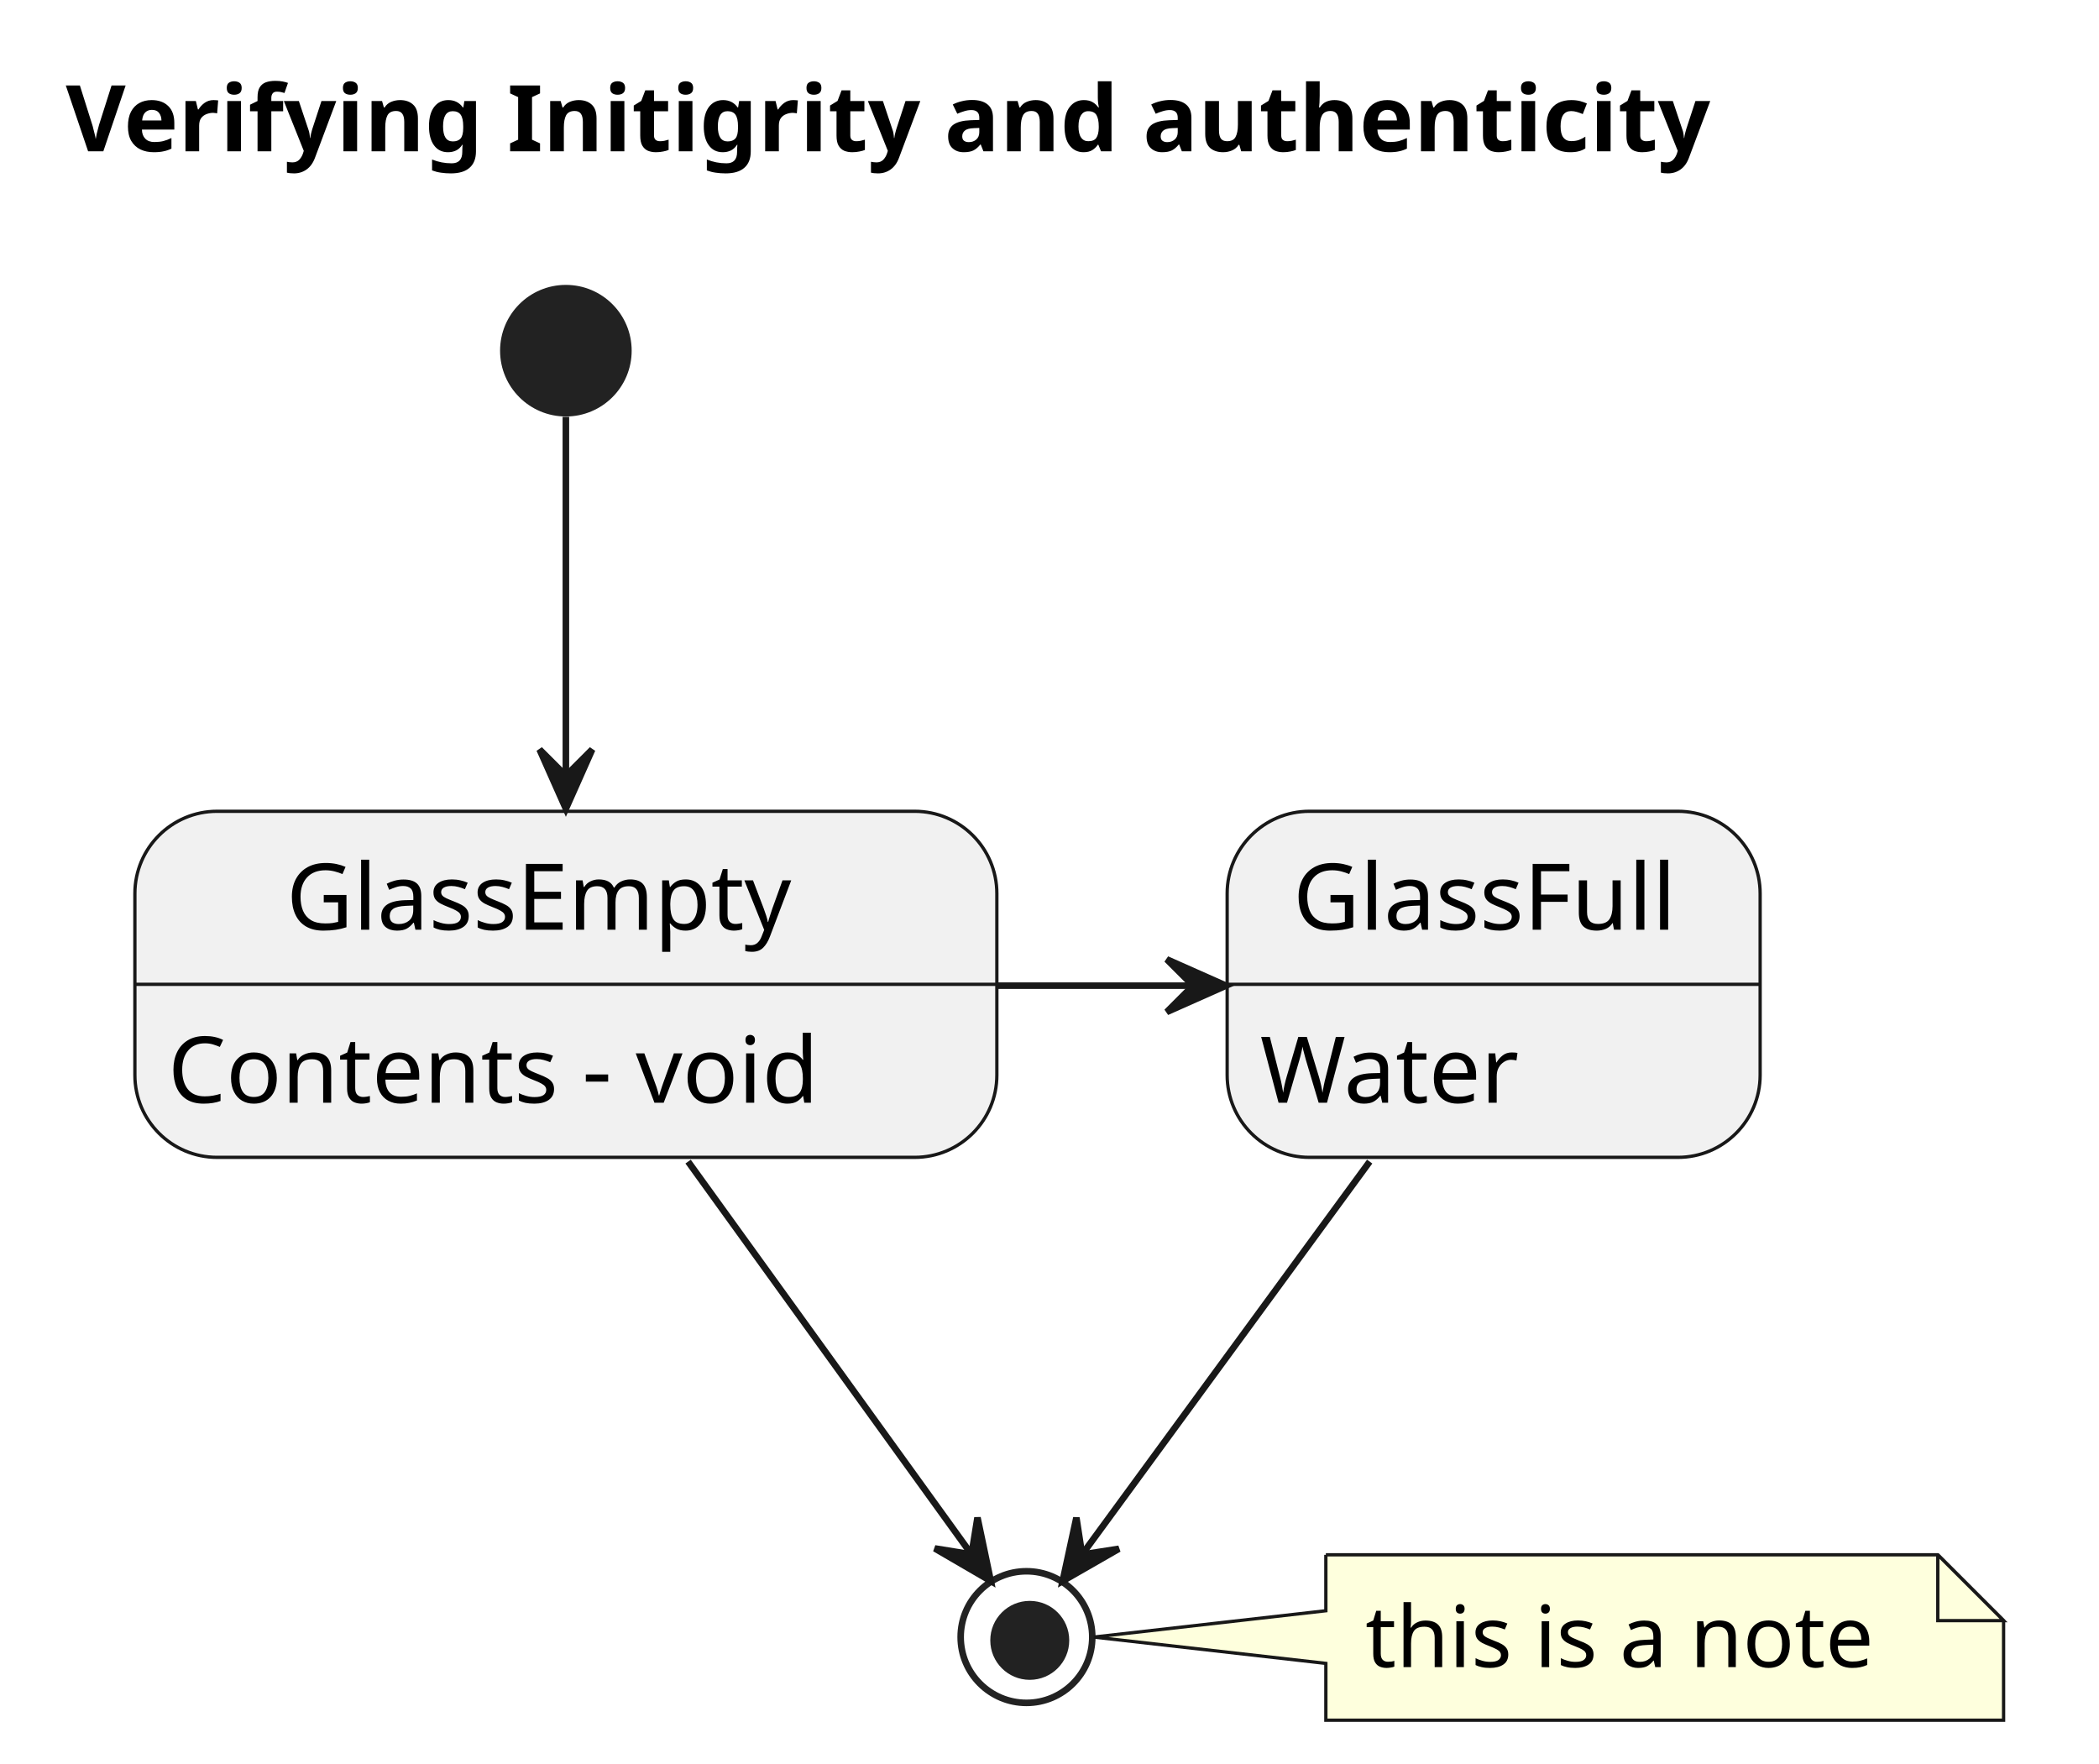
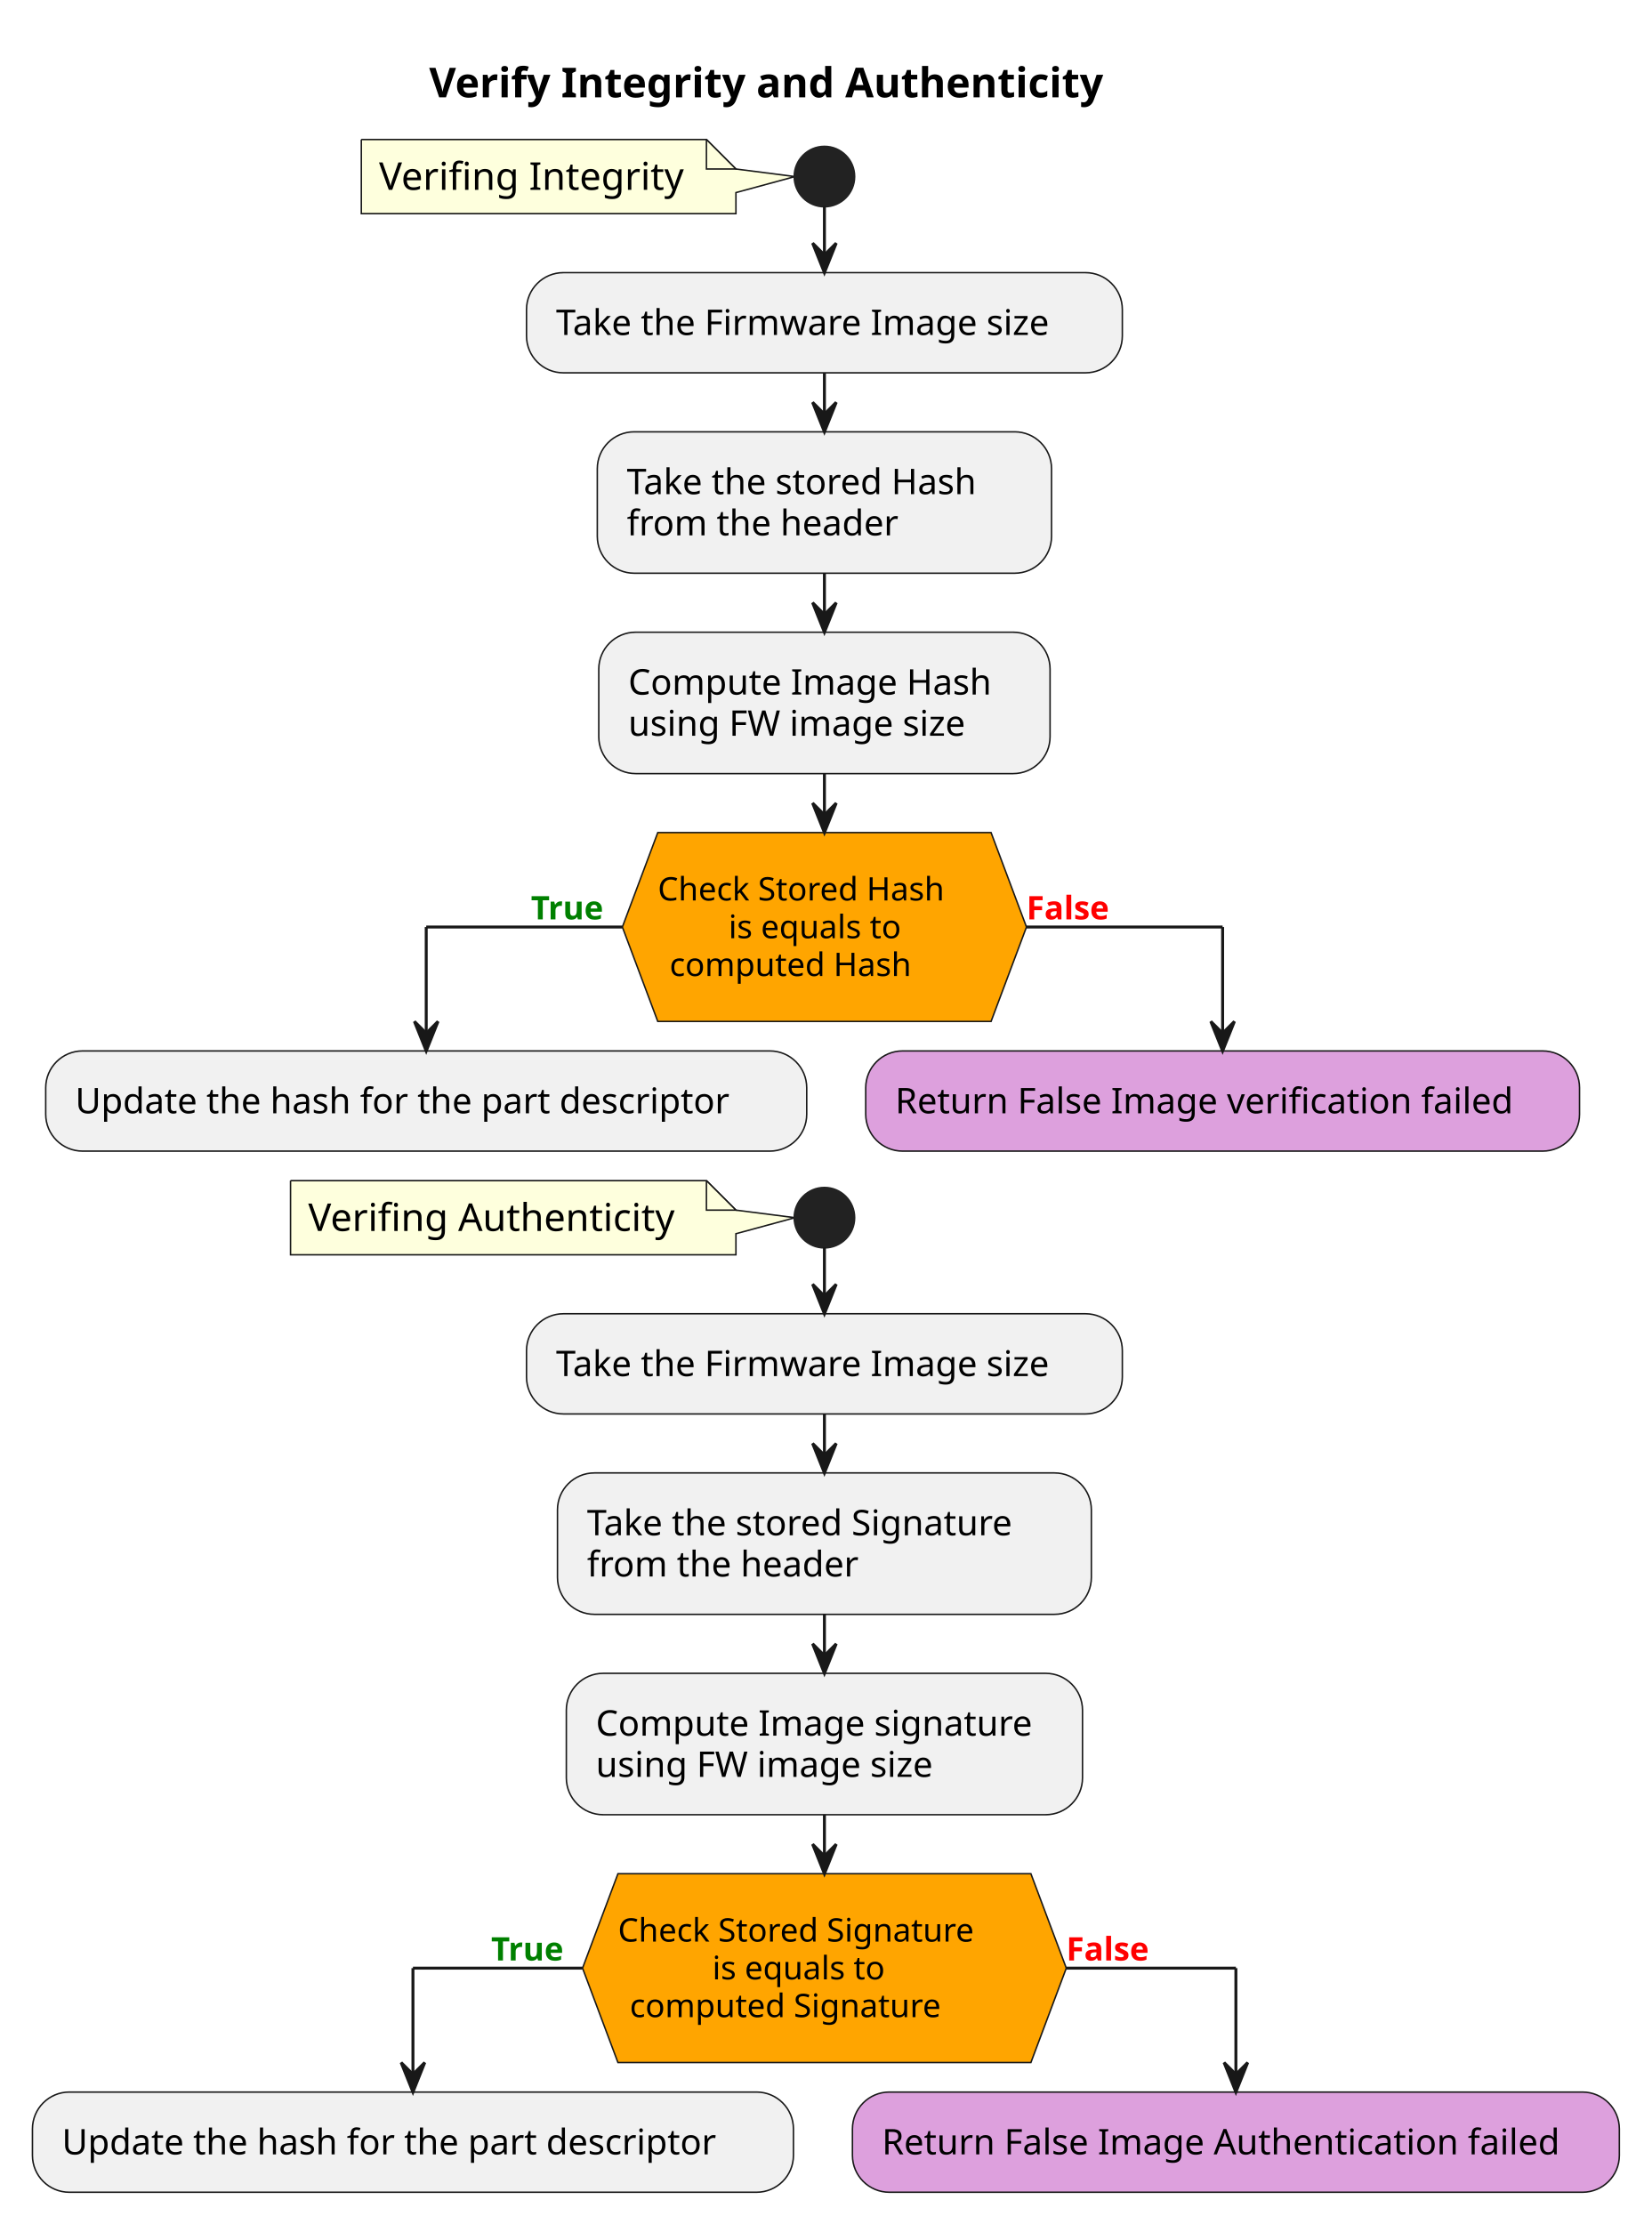
- <svg xmlns="http://www.w3.org/2000/svg" contentStyleType="text/css" height="268px" preserveAspectRatio="none" style="width:319px;height:268px;background:#FFFFFF;" version="1.1" viewBox="0 0 319 268" width="319px" zoomAndPan="magnify">
+ <svg xmlns="http://www.w3.org/2000/svg" contentStyleType="text/css" height="754px" preserveAspectRatio="none" style="width:560px;height:754px;background:#FFFFFF;" version="1.1" viewBox="0 0 560 754" width="560px" zoomAndPan="magnify">
  <defs />
  <g>
-     <rect height="26.297" id="_title" style="stroke:#00000000;stroke-width:1.0;fill:none;" width="301" x="5" y="5" />
-     <text fill="#000000" font-family="sans-serif" font-size="14" font-weight="bold" lengthAdjust="spacing" textLength="291" x="10" y="22.995">Verifying Initigrity and authenticity</text>
-     <ellipse cx="86" cy="53.297" fill="#222222" rx="10" ry="10" style="stroke:none;stroke-width:1.0;" />
-     <g id="GlassEmpty">
-       <rect fill="#F1F1F1" height="52.594" rx="12.5" ry="12.5" style="stroke:#181818;stroke-width:0.5;" width="131" x="20.5" y="123.297" />
-       <line style="stroke:#181818;stroke-width:0.5;" x1="20.5" x2="151.5" y1="149.594" y2="149.594" />
-       <text fill="#000000" font-family="sans-serif" font-size="14" lengthAdjust="spacing" textLength="85" x="43.5" y="141.292">GlassEmpty</text>
-       <text fill="#000000" font-family="sans-serif" font-size="14" lengthAdjust="spacing" textLength="111" x="25.5" y="167.589">Contents - void</text>
-     </g>
-     <ellipse cx="156" cy="248.797" fill="none" rx="10" ry="10" style="stroke:#222222;stroke-width:1.0;" />
-     <ellipse cx="156.5" cy="249.297" fill="#222222" rx="6" ry="6" style="stroke:none;stroke-width:1.0;" />
-     <g id="GlassFull">
-       <rect fill="#F1F1F1" height="52.594" rx="12.5" ry="12.5" style="stroke:#181818;stroke-width:0.5;" width="81" x="186.5" y="123.297" />
-       <line style="stroke:#181818;stroke-width:0.5;" x1="186.5" x2="267.5" y1="149.594" y2="149.594" />
-       <text fill="#000000" font-family="sans-serif" font-size="14" lengthAdjust="spacing" textLength="61" x="196.5" y="141.292">GlassFull</text>
-       <text fill="#000000" font-family="sans-serif" font-size="14" lengthAdjust="spacing" textLength="44" x="191.5" y="167.589">Water</text>
-     </g>
-     <g id="elem_GMN2428948">
-       <path d="M201.5,236.297 L201.5,244.797 L166.23,248.797 L201.5,252.797 L201.5,261.43 A0,0 0 0 0 201.5,261.43 L304.5,261.43 A0,0 0 0 0 304.5,261.43 L304.5,246.297 L294.5,236.297 L201.5,236.297 A0,0 0 0 0 201.5,236.297 " fill="#FEFFDD" style="stroke:#181818;stroke-width:0.5;" />
-       <path d="M294.5,236.297 L294.5,246.297 L304.5,246.297 L294.5,236.297 " fill="#FEFFDD" style="stroke:#181818;stroke-width:0.5;" />
-       <text fill="#000000" font-family="sans-serif" font-size="13" lengthAdjust="spacing" textLength="82" x="207.5" y="253.364">this is a note</text>
-     </g>
-     <g id="link_*start_GlassEmpty">
-       <path d="M86,63.358 C86,75.773 86,98.693 86,117.67 " fill="none" id="*start-to-GlassEmpty" style="stroke:#181818;stroke-width:1.0;" />
-       <polygon fill="#181818" points="86,122.906,90,113.906,86,117.906,82,113.906,86,122.906" style="stroke:#181818;stroke-width:1.0;" />
-     </g>
-     <g id="link_GlassEmpty_*end">
-       <path d="M104.575,176.536 C118.523,195.865 136.973,221.431 147.558,236.099 " fill="none" id="GlassEmpty-to-*end" style="stroke:#181818;stroke-width:1.0;" />
-       <polygon fill="#181818" points="150.577,240.282,148.554,230.644,147.651,236.228,142.067,235.325,150.577,240.282" style="stroke:#181818;stroke-width:1.0;" />
-     </g>
-     <g id="link_GlassEmpty_GlassFull">
-       <path d="M151.543,149.797 C161.416,149.797 171.288,149.797 181.161,149.797 " fill="none" id="GlassEmpty-to-GlassFull" style="stroke:#181818;stroke-width:1.0;" />
-       <polygon fill="#181818" points="186.324,149.797,177.324,145.797,181.324,149.797,177.324,153.797,186.324,149.797" style="stroke:#181818;stroke-width:1.0;" />
-     </g>
-     <g id="link_GlassFull_*end">
-       <path d="M208.16,176.536 C194.012,195.865 175.299,221.431 164.562,236.099 " fill="none" id="GlassFull-to-*end" style="stroke:#181818;stroke-width:1.0;" />
-       <polygon fill="#181818" points="161.5,240.282,170.043,235.382,164.453,236.248,163.587,230.657,161.5,240.282" style="stroke:#181818;stroke-width:1.0;" />
-     </g>
+     <rect height="26.297" id="_title" style="stroke:#00000000;stroke-width:1.0;fill:none;" width="276" x="140.5" y="15" />
+     <text fill="#000000" font-family="sans-serif" font-size="14" font-weight="bold" lengthAdjust="spacing" textLength="266" x="145.5" y="32.995">Verify Integrity and Authenticity</text>
+     <path d="M122.5,47.297 L122.5,72.43 A0,0 0 0 0 122.5,72.43 L249.5,72.43 A0,0 0 0 0 249.5,72.43 L249.5,65.297 L269.5,59.863 L249.5,57.297 L249.5,57.297 L239.5,47.297 L122.5,47.297 A0,0 0 0 0 122.5,47.297 " fill="#FEFFDD" style="stroke:#181818;stroke-width:0.5;" />
+     <path d="M239.5,47.297 L239.5,57.297 L249.5,57.297 L239.5,47.297 " fill="#FEFFDD" style="stroke:#181818;stroke-width:0.5;" />
+     <text fill="#000000" font-family="sans-serif" font-size="13" lengthAdjust="spacing" textLength="106" x="128.5" y="64.364">Verifing Integrity</text>
+     <ellipse cx="279.5" cy="59.863" fill="#222222" rx="10" ry="10" style="stroke:#222222;stroke-width:1.0;" />
+     <rect fill="#F1F1F1" height="33.969" rx="12.5" ry="12.5" style="stroke:#181818;stroke-width:0.5;" width="202" x="178.5" y="92.43" />
+     <text fill="#000000" font-family="sans-serif" font-size="12" lengthAdjust="spacing" textLength="182" x="188.5" y="113.568">Take the Firmware Image size</text>
+     <rect fill="#F1F1F1" height="47.938" rx="12.5" ry="12.5" style="stroke:#181818;stroke-width:0.5;" width="154" x="202.5" y="146.398" />
+     <text fill="#000000" font-family="sans-serif" font-size="12" lengthAdjust="spacing" textLength="130" x="212.5" y="167.537">Take the stored Hash</text>
+     <text fill="#000000" font-family="sans-serif" font-size="12" lengthAdjust="spacing" textLength="98" x="212.5" y="181.506">from the header</text>
+     <rect fill="#F1F1F1" height="47.938" rx="12.5" ry="12.5" style="stroke:#181818;stroke-width:0.5;" width="153" x="203" y="214.336" />
+     <text fill="#000000" font-family="sans-serif" font-size="12" lengthAdjust="spacing" textLength="129" x="213" y="235.475">Compute Image Hash</text>
+     <text fill="#000000" font-family="sans-serif" font-size="12" lengthAdjust="spacing" textLength="125" x="213" y="249.443">using FW image size</text>
+     <polygon fill="#FFA500" points="223,282.273,336,282.273,348,314.285,336,346.297,223,346.297,211,314.285,223,282.273" style="stroke:#181818;stroke-width:0.5;" />
+     <text fill="#000000" font-family="sans-serif" font-size="11" lengthAdjust="spacing" textLength="4" x="223" y="292.484"> </text>
+     <text fill="#000000" font-family="sans-serif" font-size="11" lengthAdjust="spacing" textLength="109" x="223" y="305.289">Check Stored Hash</text>
+     <text fill="#000000" font-family="sans-serif" font-size="11" lengthAdjust="spacing" textLength="66" x="247" y="318.093">is equals to</text>
+     <text fill="#000000" font-family="sans-serif" font-size="11" lengthAdjust="spacing" textLength="89" x="227" y="330.898">computed Hash</text>
+     <text fill="#000000" font-family="sans-serif" font-size="11" lengthAdjust="spacing" textLength="4" x="223" y="343.703"> </text>
+     <text fill="#008000" font-family="sans-serif" font-size="11" font-weight="bold" lengthAdjust="spacing" textLength="31" x="180" y="311.691">True</text>
+     <text fill="#FF0000" font-family="sans-serif" font-size="11" font-weight="bold" lengthAdjust="spacing" textLength="34" x="348" y="311.691">False</text>
+     <rect fill="#F1F1F1" height="33.969" rx="12.5" ry="12.5" style="stroke:#181818;stroke-width:0.5;" width="258" x="15.5" y="356.297" />
+     <text fill="#000000" font-family="sans-serif" font-size="12" lengthAdjust="spacing" textLength="238" x="25.5" y="377.435">Update the hash for the part descriptor</text>
+     <rect fill="#DDA0DD" height="33.969" rx="12.5" ry="12.5" style="stroke:#181818;stroke-width:0.5;" width="242" x="293.5" y="356.297" />
+     <text fill="#000000" font-family="sans-serif" font-size="12" lengthAdjust="spacing" textLength="222" x="303.5" y="377.435">Return False Image verification failed</text>
+     <path d="M98.5,400.266 L98.5,425.398 A0,0 0 0 0 98.5,425.398 L249.5,425.398 A0,0 0 0 0 249.5,425.398 L249.5,418.266 L269.5,412.832 L249.5,410.266 L249.5,410.266 L239.5,400.266 L98.5,400.266 A0,0 0 0 0 98.5,400.266 " fill="#FEFFDD" style="stroke:#181818;stroke-width:0.5;" />
+     <path d="M239.5,400.266 L239.5,410.266 L249.5,410.266 L239.5,400.266 " fill="#FEFFDD" style="stroke:#181818;stroke-width:0.5;" />
+     <text fill="#000000" font-family="sans-serif" font-size="13" lengthAdjust="spacing" textLength="130" x="104.5" y="417.332">Verifing Authenticity</text>
+     <ellipse cx="279.5" cy="412.832" fill="#222222" rx="10" ry="10" style="stroke:#222222;stroke-width:1.0;" />
+     <rect fill="#F1F1F1" height="33.969" rx="12.5" ry="12.5" style="stroke:#181818;stroke-width:0.5;" width="202" x="178.5" y="445.398" />
+     <text fill="#000000" font-family="sans-serif" font-size="12" lengthAdjust="spacing" textLength="182" x="188.5" y="466.537">Take the Firmware Image size</text>
+     <rect fill="#F1F1F1" height="47.938" rx="12.5" ry="12.5" style="stroke:#181818;stroke-width:0.5;" width="181" x="189" y="499.367" />
+     <text fill="#000000" font-family="sans-serif" font-size="12" lengthAdjust="spacing" textLength="157" x="199" y="520.506">Take the stored Signature</text>
+     <text fill="#000000" font-family="sans-serif" font-size="12" lengthAdjust="spacing" textLength="98" x="199" y="534.475">from the header</text>
+     <rect fill="#F1F1F1" height="47.938" rx="12.5" ry="12.5" style="stroke:#181818;stroke-width:0.5;" width="175" x="192" y="567.305" />
+     <text fill="#000000" font-family="sans-serif" font-size="12" lengthAdjust="spacing" textLength="155" x="202" y="588.443">Compute Image signature</text>
+     <text fill="#000000" font-family="sans-serif" font-size="12" lengthAdjust="spacing" textLength="125" x="202" y="602.412">using FW image size</text>
+     <polygon fill="#FFA500" points="209.5,635.242,349.5,635.242,361.5,667.254,349.5,699.266,209.5,699.266,197.5,667.254,209.5,635.242" style="stroke:#181818;stroke-width:0.5;" />
+     <text fill="#000000" font-family="sans-serif" font-size="11" lengthAdjust="spacing" textLength="4" x="209.5" y="645.453"> </text>
+     <text fill="#000000" font-family="sans-serif" font-size="11" lengthAdjust="spacing" textLength="136" x="209.5" y="658.257">Check Stored Signature</text>
+     <text fill="#000000" font-family="sans-serif" font-size="11" lengthAdjust="spacing" textLength="66" x="241.5" y="671.062">is equals to</text>
+     <text fill="#000000" font-family="sans-serif" font-size="11" lengthAdjust="spacing" textLength="116" x="213.5" y="683.867">computed Signature</text>
+     <text fill="#000000" font-family="sans-serif" font-size="11" lengthAdjust="spacing" textLength="4" x="209.5" y="696.671"> </text>
+     <text fill="#008000" font-family="sans-serif" font-size="11" font-weight="bold" lengthAdjust="spacing" textLength="31" x="166.5" y="664.66">True</text>
+     <text fill="#FF0000" font-family="sans-serif" font-size="11" font-weight="bold" lengthAdjust="spacing" textLength="34" x="361.5" y="664.66">False</text>
+     <rect fill="#F1F1F1" height="33.969" rx="12.5" ry="12.5" style="stroke:#181818;stroke-width:0.5;" width="258" x="11" y="709.266" />
+     <text fill="#000000" font-family="sans-serif" font-size="12" lengthAdjust="spacing" textLength="238" x="21" y="730.404">Update the hash for the part descriptor</text>
+     <rect fill="#DDA0DD" height="33.969" rx="12.5" ry="12.5" style="stroke:#181818;stroke-width:0.5;" width="260" x="289" y="709.266" />
+     <text fill="#000000" font-family="sans-serif" font-size="12" lengthAdjust="spacing" textLength="240" x="299" y="730.404">Return False Image Authentication failed</text>
+     <line style="stroke:#181818;stroke-width:1.0;" x1="279.5" x2="279.5" y1="69.863" y2="92.43" />
+     <polygon fill="#181818" points="275.5,82.43,279.5,92.43,283.5,82.43,279.5,86.43" style="stroke:#181818;stroke-width:1.0;" />
+     <line style="stroke:#181818;stroke-width:1.0;" x1="279.5" x2="279.5" y1="126.398" y2="146.398" />
+     <polygon fill="#181818" points="275.5,136.398,279.5,146.398,283.5,136.398,279.5,140.398" style="stroke:#181818;stroke-width:1.0;" />
+     <line style="stroke:#181818;stroke-width:1.0;" x1="279.5" x2="279.5" y1="194.336" y2="214.336" />
+     <polygon fill="#181818" points="275.5,204.336,279.5,214.336,283.5,204.336,279.5,208.336" style="stroke:#181818;stroke-width:1.0;" />
+     <line style="stroke:#181818;stroke-width:1.0;" x1="211" x2="144.5" y1="314.285" y2="314.285" />
+     <line style="stroke:#181818;stroke-width:1.0;" x1="144.5" x2="144.5" y1="314.285" y2="356.297" />
+     <polygon fill="#181818" points="140.5,346.297,144.5,356.297,148.5,346.297,144.5,350.297" style="stroke:#181818;stroke-width:1.0;" />
+     <line style="stroke:#181818;stroke-width:1.0;" x1="348" x2="414.5" y1="314.285" y2="314.285" />
+     <line style="stroke:#181818;stroke-width:1.0;" x1="414.5" x2="414.5" y1="314.285" y2="356.297" />
+     <polygon fill="#181818" points="410.5,346.297,414.5,356.297,418.5,346.297,414.5,350.297" style="stroke:#181818;stroke-width:1.0;" />
+     <line style="stroke:#181818;stroke-width:1.0;" x1="279.5" x2="279.5" y1="262.273" y2="282.273" />
+     <polygon fill="#181818" points="275.5,272.273,279.5,282.273,283.5,272.273,279.5,276.273" style="stroke:#181818;stroke-width:1.0;" />
+     <line style="stroke:#181818;stroke-width:1.0;" x1="279.5" x2="279.5" y1="422.832" y2="445.398" />
+     <polygon fill="#181818" points="275.5,435.398,279.5,445.398,283.5,435.398,279.5,439.398" style="stroke:#181818;stroke-width:1.0;" />
+     <line style="stroke:#181818;stroke-width:1.0;" x1="279.5" x2="279.5" y1="479.367" y2="499.367" />
+     <polygon fill="#181818" points="275.5,489.367,279.5,499.367,283.5,489.367,279.5,493.367" style="stroke:#181818;stroke-width:1.0;" />
+     <line style="stroke:#181818;stroke-width:1.0;" x1="279.5" x2="279.5" y1="547.305" y2="567.305" />
+     <polygon fill="#181818" points="275.5,557.305,279.5,567.305,283.5,557.305,279.5,561.305" style="stroke:#181818;stroke-width:1.0;" />
+     <line style="stroke:#181818;stroke-width:1.0;" x1="197.5" x2="140" y1="667.254" y2="667.254" />
+     <line style="stroke:#181818;stroke-width:1.0;" x1="140" x2="140" y1="667.254" y2="709.266" />
+     <polygon fill="#181818" points="136,699.266,140,709.266,144,699.266,140,703.266" style="stroke:#181818;stroke-width:1.0;" />
+     <line style="stroke:#181818;stroke-width:1.0;" x1="361.5" x2="419" y1="667.254" y2="667.254" />
+     <line style="stroke:#181818;stroke-width:1.0;" x1="419" x2="419" y1="667.254" y2="709.266" />
+     <polygon fill="#181818" points="415,699.266,419,709.266,423,699.266,419,703.266" style="stroke:#181818;stroke-width:1.0;" />
+     <line style="stroke:#181818;stroke-width:1.0;" x1="279.5" x2="279.5" y1="615.242" y2="635.242" />
+     <polygon fill="#181818" points="275.5,625.242,279.5,635.242,283.5,625.242,279.5,629.242" style="stroke:#181818;stroke-width:1.0;" />
  </g>
</svg>
